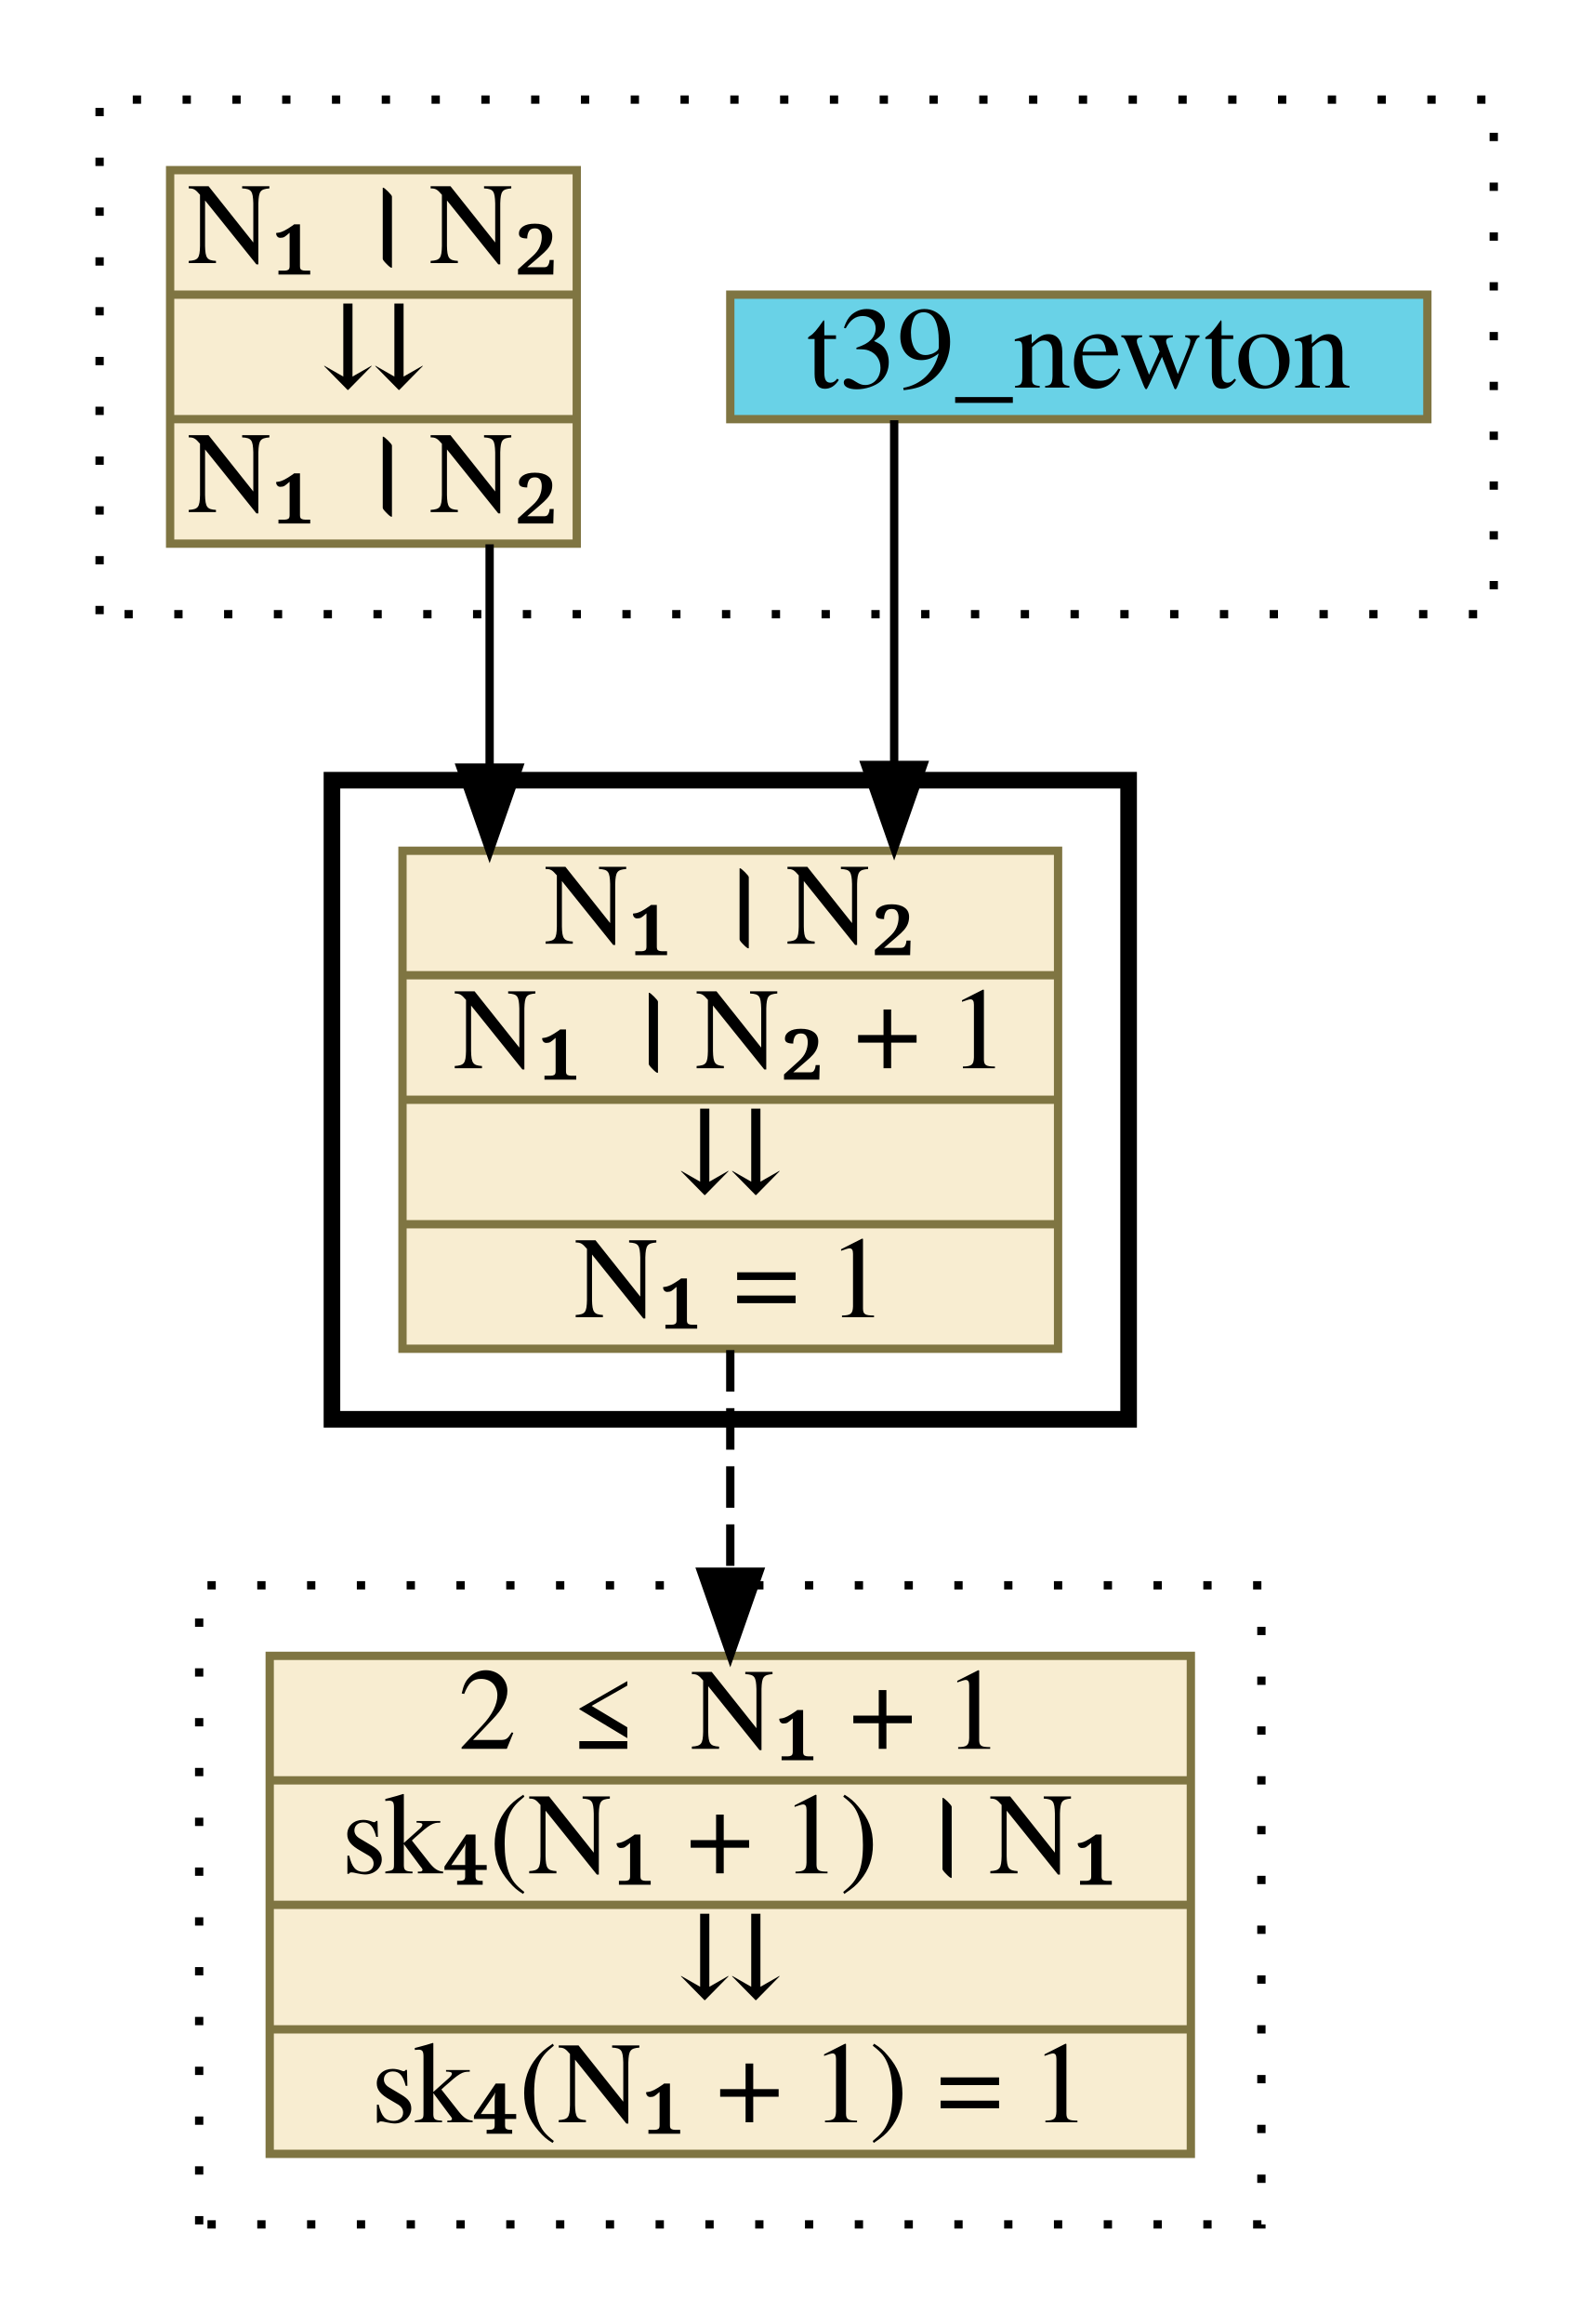
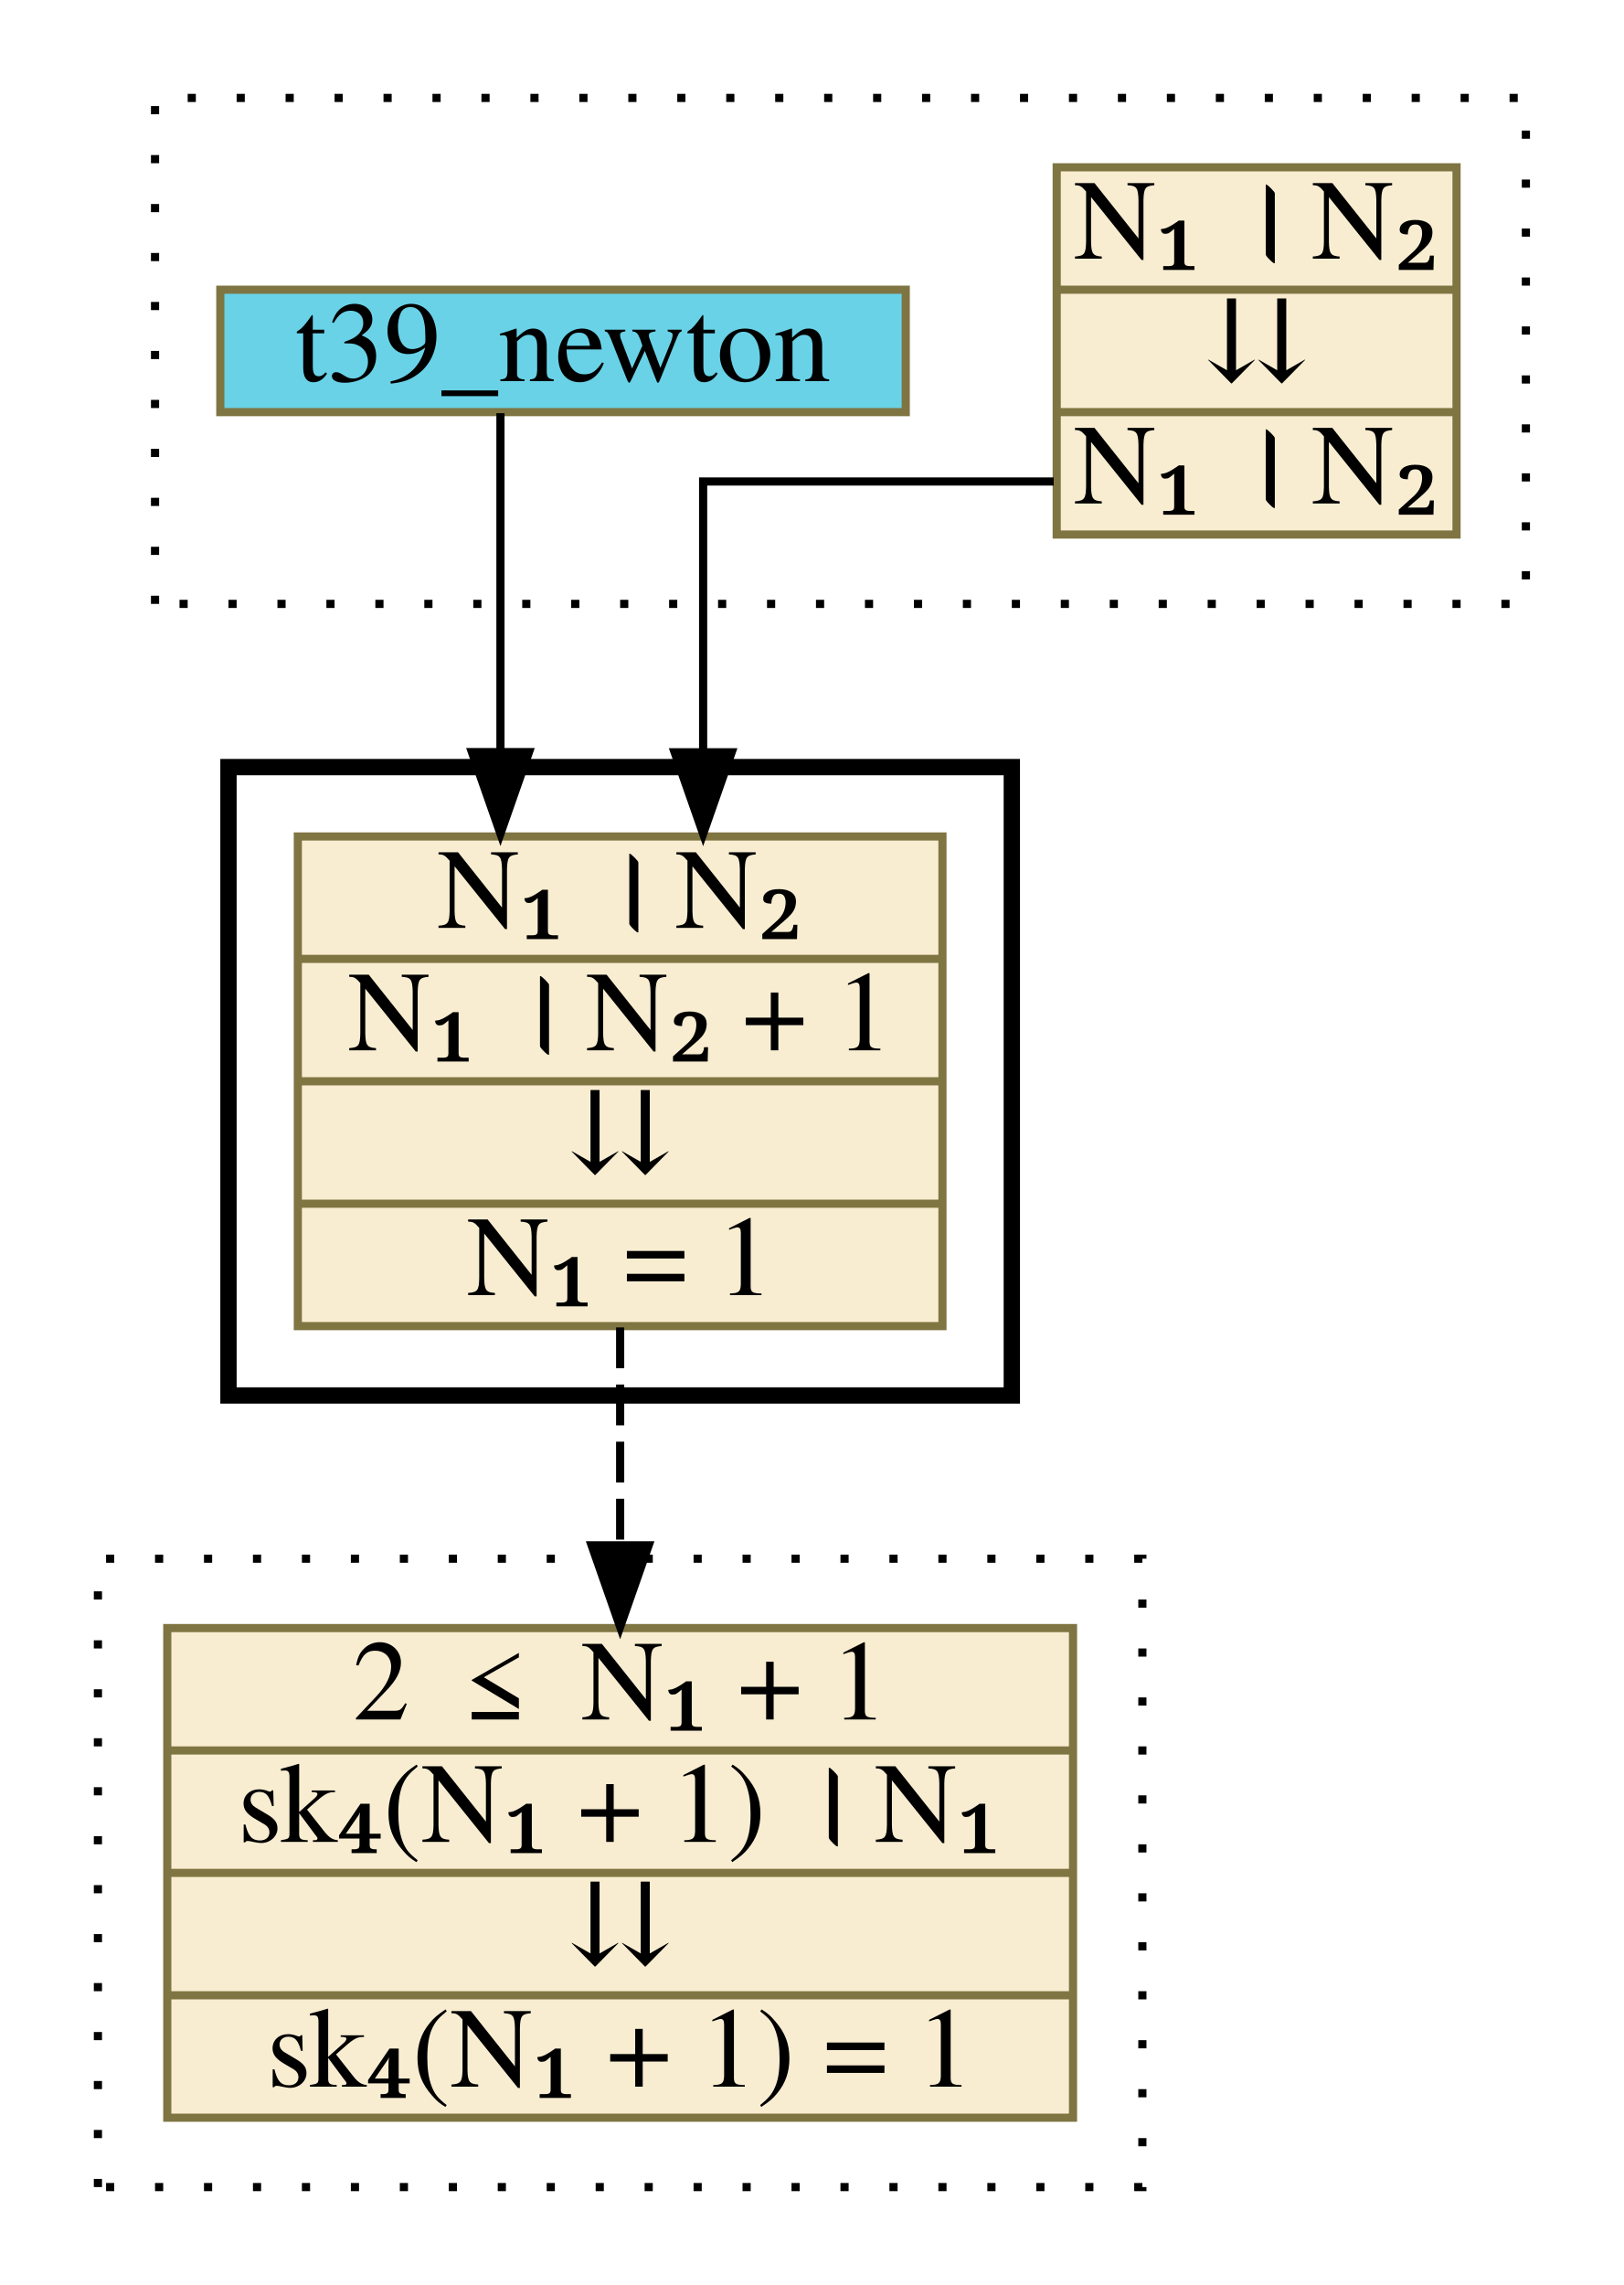
- <svg xmlns="http://www.w3.org/2000/svg" xmlns:xlink="http://www.w3.org/1999/xlink" width="192pt" height="280pt" viewBox="0.00 0.00 192.00 280.00">
+ <svg xmlns="http://www.w3.org/2000/svg" xmlns:xlink="http://www.w3.org/1999/xlink" width="199pt" height="280pt" viewBox="0.00 0.00 199.00 280.00">
  <g id="graph0" class="graph" transform="scale(1 1) rotate(0) translate(4 276)">
    <g id="clust1" class="cluster">
-       <polygon fill="transparent" stroke="black" stroke-dasharray="1,5" points="8,-202 8,-264 176,-264 176,-202 8,-202" />
+       <polygon fill="transparent" stroke="black" stroke-dasharray="1,5" points="15,-202 15,-264 183,-264 183,-202 15,-202" />
    </g>
    <g id="clust2" class="cluster">
-       <polygon fill="transparent" stroke="black" stroke-width="2" points="36,-105 36,-182 132,-182 132,-105 36,-105" />
+       <polygon fill="transparent" stroke="black" stroke-width="2" points="24,-105 24,-182 120,-182 120,-105 24,-105" />
    </g>
    <g id="clust3" class="cluster">
-       <polygon fill="transparent" stroke="black" stroke-dasharray="1,5" points="20,-8 20,-85 148,-85 148,-8 20,-8" />
+       <polygon fill="transparent" stroke="black" stroke-dasharray="1,5" points="8,-8 8,-85 136,-85 136,-8 8,-8" />
    </g>
    <g id="node1" class="node">
      <g id="a_node1">
-         <a xlink:href="t39_newton.html" xlink:title="t39_newton" target="_parent">
-           <polygon fill="#69d2e7" stroke="#7f7542" points="84,-225.5 84,-240.5 168,-240.5 168,-225.5 84,-225.5" />
-           <text text-anchor="middle" x="126" y="-229.3" font-family="Times,serif" font-size="14.00">t39_newton</text>
+         <a xlink:href="c_0_42.html" xlink:title="{N₁ । N₂|⇊|N₁ । N₂}" target="_parent">
+           <polygon fill="#f8edd1" stroke="#7f7542" points="125.5,-210.5 125.5,-255.5 174.5,-255.5 174.5,-210.5 125.5,-210.5" />
+           <text text-anchor="middle" x="150" y="-244.3" font-family="Times,serif" font-size="14.00">N₁ । N₂</text>
+           <polyline fill="none" stroke="#7f7542" points="125.5,-240.5 174.5,-240.5 " />
+           <text text-anchor="middle" x="150" y="-229.3" font-family="Times,serif" font-size="14.00">⇊</text>
+           <polyline fill="none" stroke="#7f7542" points="125.5,-225.5 174.5,-225.5 " />
+           <text text-anchor="middle" x="150" y="-214.3" font-family="Times,serif" font-size="14.00">N₁ । N₂</text>
        </a>
      </g>
    </g>
    <g id="node3" class="node">
      <g id="a_node3">
        <a xlink:href="c_0_41.html" xlink:title="{N₁ । N₂|N₁ । N₂ + 1|⇊|N₁ = 1}" target="_parent">
-           <polygon fill="#f8edd1" stroke="#7f7542" points="44.5,-113.5 44.5,-173.5 123.5,-173.5 123.5,-113.5 44.5,-113.5" />
-           <text text-anchor="middle" x="84" y="-162.3" font-family="Times,serif" font-size="14.00">N₁ । N₂</text>
-           <polyline fill="none" stroke="#7f7542" points="44.5,-158.5 123.5,-158.5 " />
-           <text text-anchor="middle" x="84" y="-147.3" font-family="Times,serif" font-size="14.00">N₁ । N₂ + 1</text>
-           <polyline fill="none" stroke="#7f7542" points="44.5,-143.5 123.5,-143.5 " />
-           <text text-anchor="middle" x="84" y="-132.3" font-family="Times,serif" font-size="14.00">⇊</text>
-           <polyline fill="none" stroke="#7f7542" points="44.5,-128.5 123.5,-128.5 " />
-           <text text-anchor="middle" x="84" y="-117.3" font-family="Times,serif" font-size="14.00">N₁ = 1</text>
+           <polygon fill="#f8edd1" stroke="#7f7542" points="32.5,-113.5 32.5,-173.5 111.5,-173.5 111.5,-113.5 32.5,-113.5" />
+           <text text-anchor="middle" x="72" y="-162.3" font-family="Times,serif" font-size="14.00">N₁ । N₂</text>
+           <polyline fill="none" stroke="#7f7542" points="32.5,-158.5 111.5,-158.5 " />
+           <text text-anchor="middle" x="72" y="-147.3" font-family="Times,serif" font-size="14.00">N₁ । N₂ + 1</text>
+           <polyline fill="none" stroke="#7f7542" points="32.5,-143.5 111.5,-143.5 " />
+           <text text-anchor="middle" x="72" y="-132.3" font-family="Times,serif" font-size="14.00">⇊</text>
+           <polyline fill="none" stroke="#7f7542" points="32.5,-128.5 111.5,-128.5 " />
+           <text text-anchor="middle" x="72" y="-117.3" font-family="Times,serif" font-size="14.00">N₁ = 1</text>
        </a>
      </g>
    </g>
    <g id="edge1" class="edge">
-       <path fill="none" stroke="black" d="M103.75,-225.37C103.75,-225.37 103.75,-183.84 103.75,-183.84" />
-       <polygon fill="black" stroke="black" points="107.25,-183.84 103.75,-173.84 100.25,-183.84 107.25,-183.84" />
+       <path fill="none" stroke="black" d="M125.13,-217C105.77,-217 82.17,-217 82.17,-217 82.17,-217 82.17,-183.82 82.17,-183.82" />
+       <polygon fill="black" stroke="black" points="85.67,-183.82 82.17,-173.82 78.67,-183.82 85.67,-183.82" />
    </g>
    <g id="node2" class="node">
      <g id="a_node2">
-         <a xlink:href="c_0_42.html" xlink:title="{N₁ । N₂|⇊|N₁ । N₂}" target="_parent">
-           <polygon fill="#f8edd1" stroke="#7f7542" points="16.5,-210.5 16.5,-255.5 65.5,-255.5 65.5,-210.5 16.5,-210.5" />
-           <text text-anchor="middle" x="41" y="-244.3" font-family="Times,serif" font-size="14.00">N₁ । N₂</text>
-           <polyline fill="none" stroke="#7f7542" points="16.5,-240.5 65.5,-240.5 " />
-           <text text-anchor="middle" x="41" y="-229.3" font-family="Times,serif" font-size="14.00">⇊</text>
-           <polyline fill="none" stroke="#7f7542" points="16.5,-225.5 65.5,-225.5 " />
-           <text text-anchor="middle" x="41" y="-214.3" font-family="Times,serif" font-size="14.00">N₁ । N₂</text>
+         <a xlink:href="t39_newton.html" xlink:title="t39_newton" target="_parent">
+           <polygon fill="#69d2e7" stroke="#7f7542" points="23,-225.5 23,-240.5 107,-240.5 107,-225.5 23,-225.5" />
+           <text text-anchor="middle" x="65" y="-229.3" font-family="Times,serif" font-size="14.00">t39_newton</text>
        </a>
      </g>
    </g>
    <g id="edge2" class="edge">
-       <path fill="none" stroke="black" d="M55,-210.42C55,-210.42 55,-183.52 55,-183.52" />
-       <polygon fill="black" stroke="black" points="58.5,-183.52 55,-173.52 51.5,-183.52 58.5,-183.52" />
+       <path fill="none" stroke="black" d="M57.33,-225.37C57.33,-225.37 57.33,-183.84 57.33,-183.84" />
+       <polygon fill="black" stroke="black" points="60.83,-183.84 57.33,-173.84 53.83,-183.84 60.83,-183.84" />
    </g>
    <g id="node4" class="node">
      <g id="a_node4">
        <a xlink:href="c_0_74.html" xlink:title="{2 ≤ N₁ + 1|sk₄(N₁ + 1) । N₁|⇊|sk₄(N₁ + 1) = 1}" target="_parent">
-           <polygon fill="#f8edd1" stroke="#7f7542" points="28.5,-16.5 28.5,-76.5 139.5,-76.5 139.5,-16.5 28.5,-16.5" />
-           <text text-anchor="middle" x="84" y="-65.3" font-family="Times,serif" font-size="14.00">2 ≤ N₁ + 1</text>
-           <polyline fill="none" stroke="#7f7542" points="28.5,-61.5 139.5,-61.5 " />
-           <text text-anchor="middle" x="84" y="-50.3" font-family="Times,serif" font-size="14.00">sk₄(N₁ + 1) । N₁</text>
-           <polyline fill="none" stroke="#7f7542" points="28.5,-46.5 139.5,-46.5 " />
-           <text text-anchor="middle" x="84" y="-35.3" font-family="Times,serif" font-size="14.00">⇊</text>
-           <polyline fill="none" stroke="#7f7542" points="28.5,-31.5 139.5,-31.5 " />
-           <text text-anchor="middle" x="84" y="-20.3" font-family="Times,serif" font-size="14.00">sk₄(N₁ + 1) = 1</text>
+           <polygon fill="#f8edd1" stroke="#7f7542" points="16.5,-16.5 16.5,-76.5 127.5,-76.5 127.5,-16.5 16.5,-16.5" />
+           <text text-anchor="middle" x="72" y="-65.3" font-family="Times,serif" font-size="14.00">2 ≤ N₁ + 1</text>
+           <polyline fill="none" stroke="#7f7542" points="16.5,-61.5 127.5,-61.5 " />
+           <text text-anchor="middle" x="72" y="-50.3" font-family="Times,serif" font-size="14.00">sk₄(N₁ + 1) । N₁</text>
+           <polyline fill="none" stroke="#7f7542" points="16.5,-46.5 127.5,-46.5 " />
+           <text text-anchor="middle" x="72" y="-35.3" font-family="Times,serif" font-size="14.00">⇊</text>
+           <polyline fill="none" stroke="#7f7542" points="16.5,-31.5 127.5,-31.5 " />
+           <text text-anchor="middle" x="72" y="-20.3" font-family="Times,serif" font-size="14.00">sk₄(N₁ + 1) = 1</text>
        </a>
      </g>
    </g>
    <g id="edge3" class="edge">
-       <path fill="none" stroke="black" stroke-dasharray="5,2" d="M84,-113.34C84,-113.34 84,-86.64 84,-86.64" />
-       <polygon fill="black" stroke="black" points="87.5,-86.64 84,-76.64 80.5,-86.64 87.5,-86.64" />
+       <path fill="none" stroke="black" stroke-dasharray="5,2" d="M72,-113.34C72,-113.34 72,-86.64 72,-86.64" />
+       <polygon fill="black" stroke="black" points="75.5,-86.64 72,-76.64 68.5,-86.64 75.5,-86.64" />
    </g>
  </g>
</svg>
